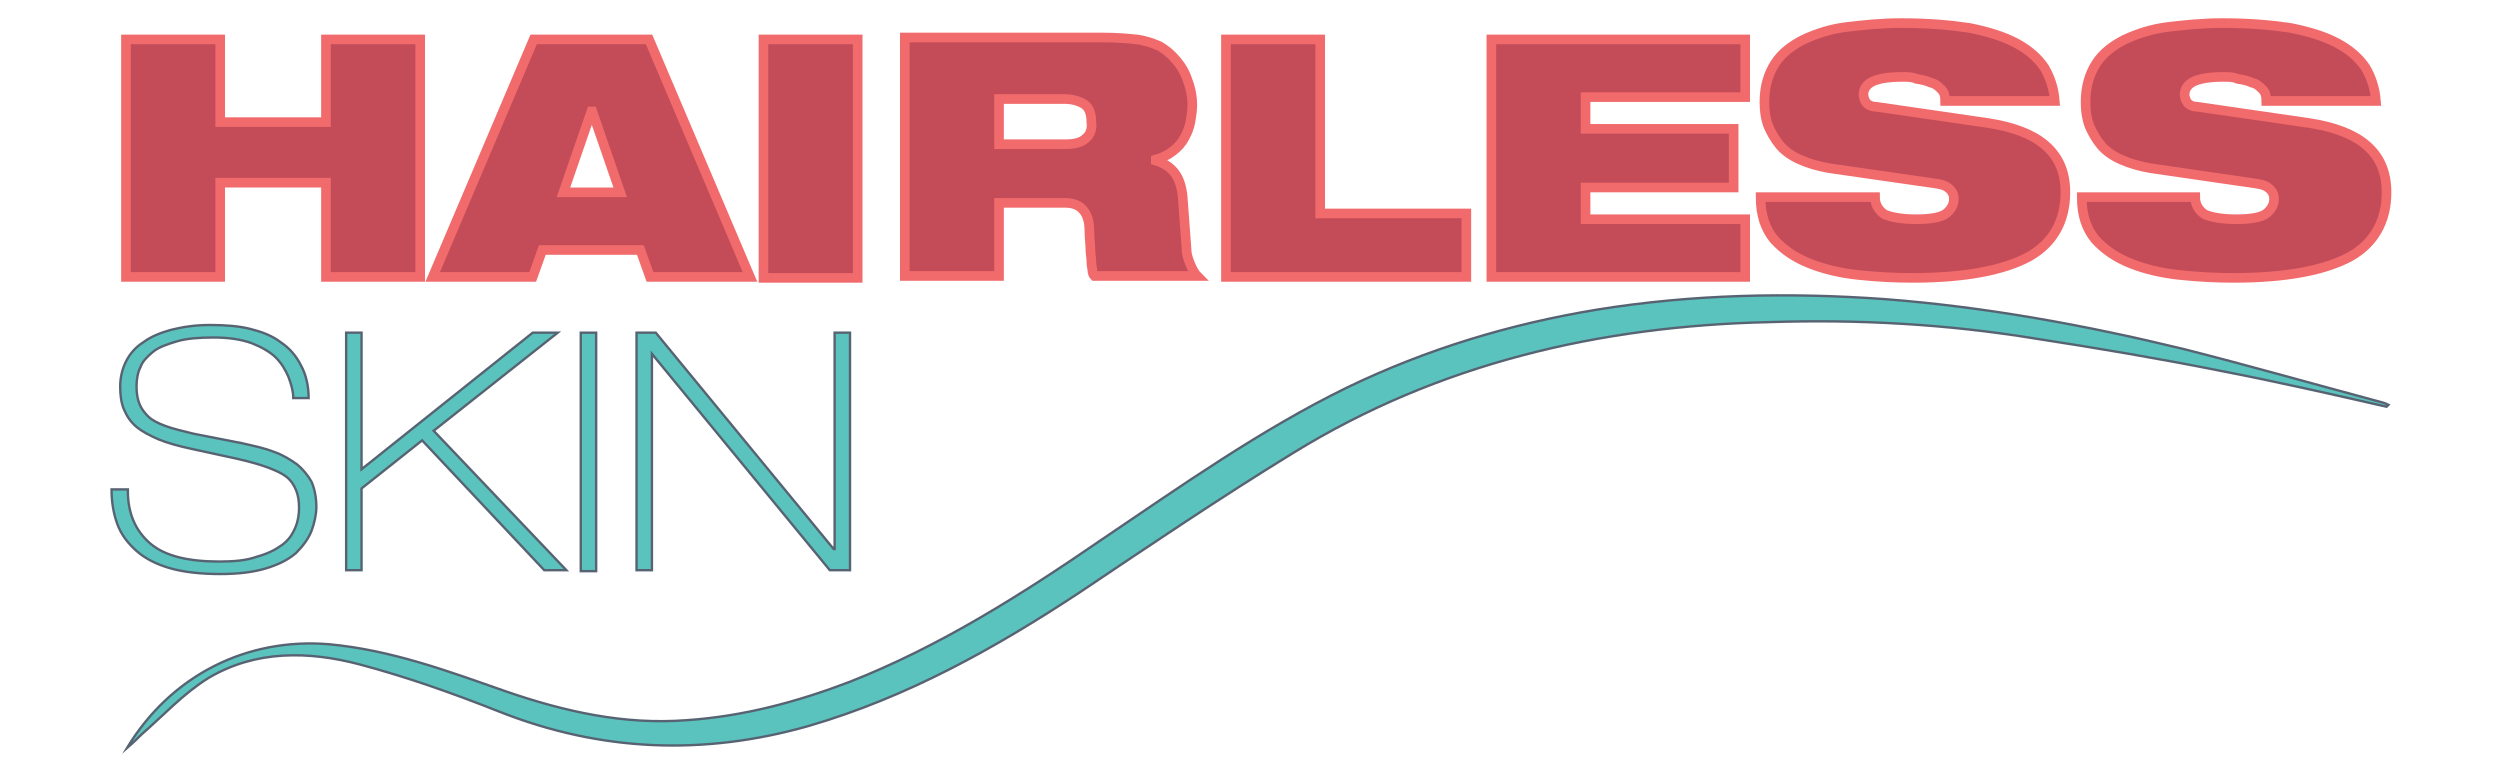
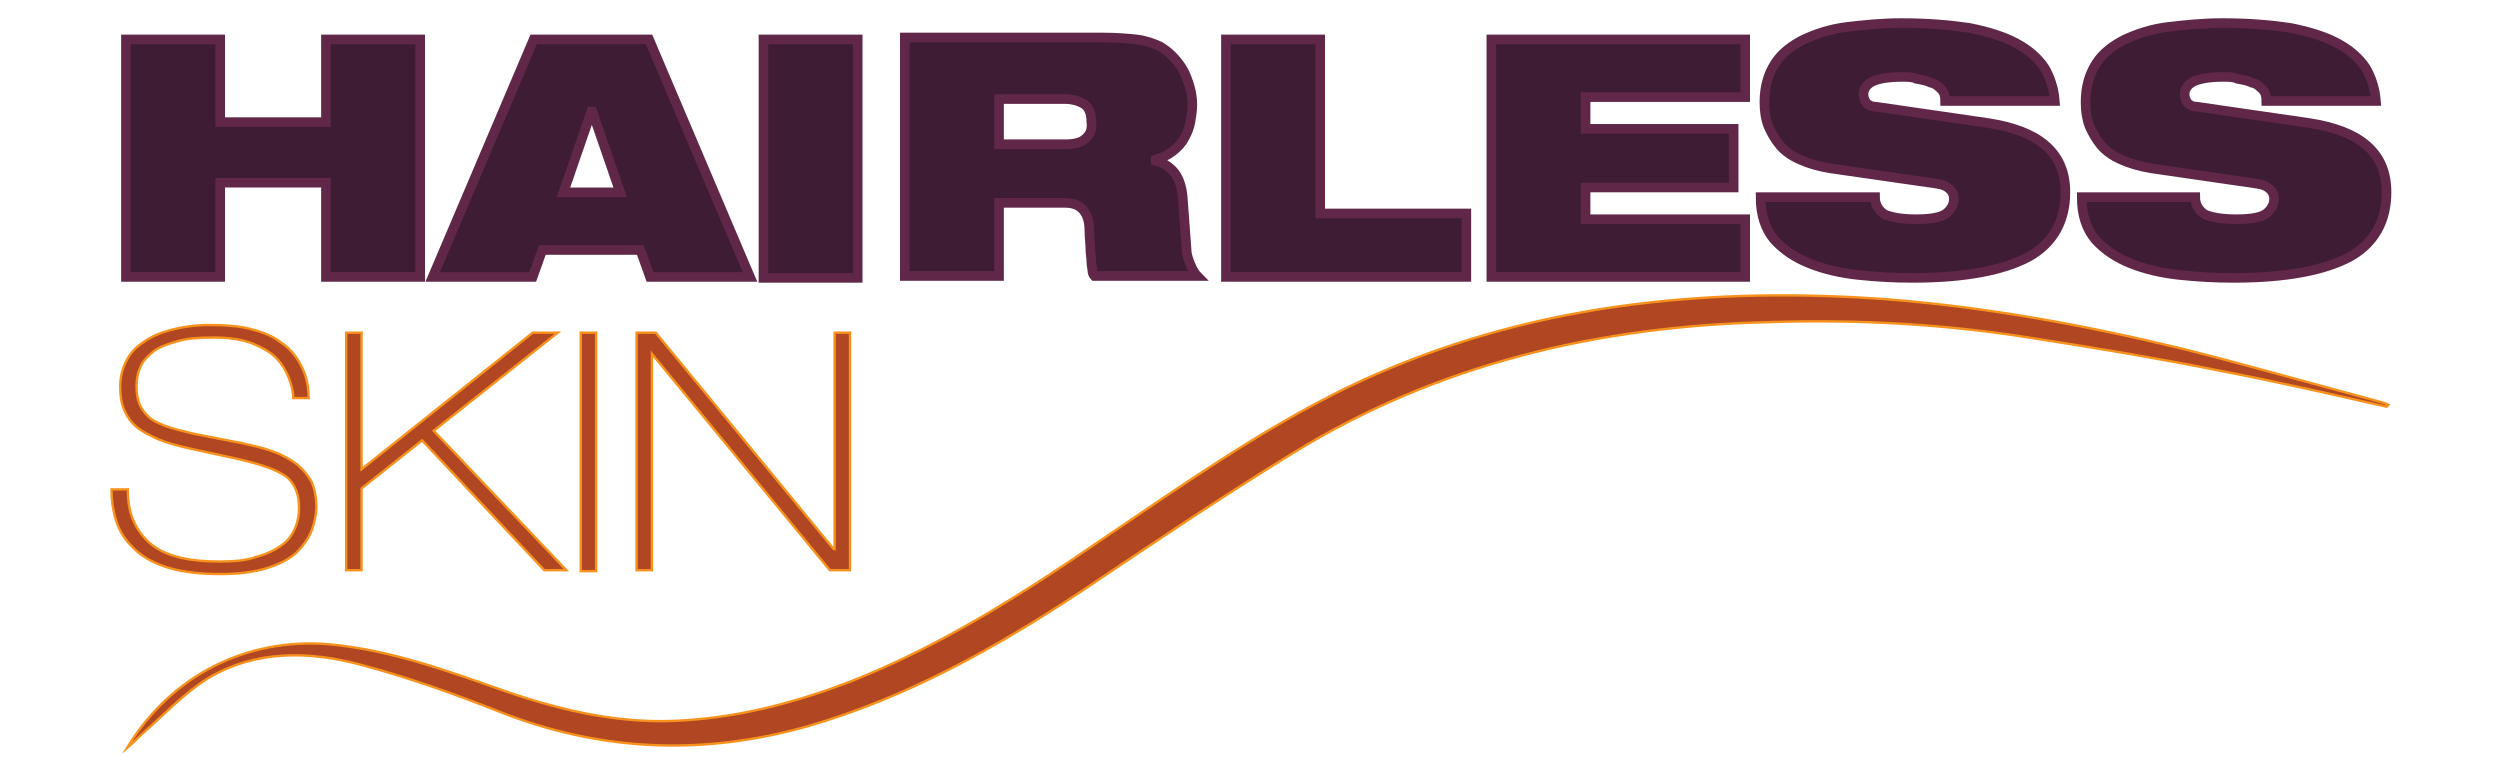
<svg xmlns="http://www.w3.org/2000/svg" version="1.1" id="Layer_1" x="0px" y="0px" viewBox="0 0 260 80" style="enable-background:new 0 0 260 80;" xml:space="preserve">
  <style type="text/css">
- 	.st0{fill:#C44C58;stroke:#F16B6C;stroke-miterlimit:10;}
- 	.st1{fill:#5AC3BD;stroke:#576372;stroke-width:0.25;stroke-miterlimit:10;}
+ 	.st0{fill:#3E1C33;stroke:#602749;stroke-miterlimit:10;}
+ 	.st1{fill:#B14623;stroke:#F6921D;stroke-width:0.25;stroke-miterlimit:10;}
</style>
  <g>
    <polygon class="st0" points="33.9,19 22.9,19 22.9,28.8 13.1,28.8 13.1,4.1 22.9,4.1 22.9,12.7 33.9,12.7 33.9,4.1 43.7,4.1    43.7,28.8 33.9,28.8  " />
-     <path class="st0" d="M67.5,4.1h-12L45,28.8h10.4l1-2.8h10.2l1,2.8h10.4L67.5,4.1z M58.6,20l2.9-8.4h0.1l2.9,8.4H58.6z" />
+     <path class="st0" d="M67.5,4.1h-12L45,28.8h10.4l1-2.8h10.2l1,2.8H78L67.5,4.1z M58.6,20l2.9-8.4h0.1l2.9,8.4H58.6z" />
    <rect x="79.4" y="4.1" class="st0" width="9.8" height="24.8" />
-     <path class="st0" d="M123.8,27.5c-0.2-0.5-0.4-1-0.4-1.6l-0.4-5.4c-0.1-1.1-0.4-2-0.9-2.6c-0.5-0.6-1.2-1-1.9-1.2v-0.1   c0.7-0.2,1.3-0.5,1.8-0.9c0.5-0.4,0.9-0.8,1.2-1.4c0.3-0.5,0.5-1.1,0.6-1.6c0.1-0.6,0.2-1.2,0.2-1.8c0-0.7-0.1-1.3-0.3-2   c-0.2-0.6-0.4-1.2-0.7-1.7c-0.3-0.5-0.7-1-1.1-1.4c-0.4-0.4-0.8-0.7-1.3-1c-0.7-0.3-1.5-0.6-2.4-0.7c-0.9-0.1-2.1-0.2-3.5-0.2H94.1   v24.8h9.8v-7.6h6.9c0.9,0,1.5,0.3,1.9,0.8c0.4,0.5,0.6,1.2,0.6,2.2c0,0.7,0.1,1.3,0.1,1.8c0,0.5,0.1,0.9,0.1,1.3   c0,0.4,0.1,0.7,0.1,0.9c0,0.2,0.1,0.5,0.2,0.6h10.7C124.3,28.5,124,28,123.8,27.5z M112.9,14.4c-0.4,0.4-1.1,0.6-2.1,0.6h-6.9v-4.7   h6.8c0.8,0,1.5,0.2,2,0.5c0.5,0.3,0.8,0.9,0.8,1.9C113.6,13.4,113.4,14,112.9,14.4z" />
+     <path class="st0" d="M123.8,27.5c-0.2-0.5-0.4-1-0.4-1.6l-0.4-5.4c-0.1-1.1-0.4-2-0.9-2.6s-1.2-1-1.9-1.2v-0.1   c0.7-0.2,1.3-0.5,1.8-0.9s0.9-0.8,1.2-1.4c0.3-0.5,0.5-1.1,0.6-1.6c0.1-0.6,0.2-1.2,0.2-1.8c0-0.7-0.1-1.3-0.3-2   c-0.2-0.6-0.4-1.2-0.7-1.7c-0.3-0.5-0.7-1-1.1-1.4s-0.8-0.7-1.3-1c-0.7-0.3-1.5-0.6-2.4-0.7s-2.1-0.2-3.5-0.2H94.1v24.8h9.8v-7.6   h6.9c0.9,0,1.5,0.3,1.9,0.8s0.6,1.2,0.6,2.2c0,0.7,0.1,1.3,0.1,1.8s0.1,0.9,0.1,1.3s0.1,0.7,0.1,0.9c0,0.2,0.1,0.5,0.2,0.6h10.7   C124.3,28.5,124,28,123.8,27.5z M112.9,14.4c-0.4,0.4-1.1,0.6-2.1,0.6h-6.9v-4.7h6.8c0.8,0,1.5,0.2,2,0.5s0.8,0.9,0.8,1.9   C113.6,13.4,113.4,14,112.9,14.4z" />
    <polygon class="st0" points="127.5,4.1 137.3,4.1 137.3,22.2 152.5,22.2 152.5,28.8 127.5,28.8  " />
    <polygon class="st0" points="155.1,4.1 181.5,4.1 181.5,10.1 164.9,10.1 164.9,13.4 180.3,13.4 180.3,19.5 164.9,19.5 164.9,22.8    181.5,22.8 181.5,28.8 155.1,28.8  " />
-     <path class="st0" d="M190.3,17.5c-1.2-0.2-2.2-0.5-3.1-0.9c-0.9-0.4-1.6-0.9-2.1-1.5c-0.5-0.6-0.9-1.3-1.2-2   c-0.3-0.8-0.4-1.6-0.4-2.5c0-1.6,0.4-2.9,1.1-4c0.7-1.1,1.8-1.9,3-2.5c1.3-0.6,2.8-1.1,4.5-1.3c1.7-0.2,3.6-0.4,5.6-0.4   c2.8,0,5.1,0.2,7.1,0.5c2,0.4,3.6,0.9,4.9,1.6c1.3,0.7,2.2,1.5,2.9,2.5c0.6,1,1,2.2,1.1,3.5h-11.4c0-0.5-0.1-0.9-0.4-1.2   c-0.3-0.3-0.6-0.6-1.1-0.7c-0.4-0.2-0.9-0.3-1.5-0.4C198.9,8,198.4,8,197.8,8c-1.5,0-2.5,0.2-3.1,0.5c-0.6,0.3-0.9,0.8-0.9,1.3   c0,0.3,0.1,0.6,0.3,0.9c0.2,0.2,0.5,0.4,1,0.4l11.7,1.7c2.5,0.4,4.5,1.1,5.9,2.3c1.4,1.2,2.1,2.8,2.1,4.9c0,3-1.3,5.3-3.8,6.7   c-2.6,1.4-6.6,2.2-12.1,2.2c-1.9,0-3.7-0.1-5.6-0.3c-1.9-0.2-3.6-0.6-5.1-1.2c-1.5-0.6-2.7-1.4-3.7-2.5c-0.9-1.1-1.4-2.5-1.4-4.4   H195c0,0.8,0.4,1.4,1,1.8c0.7,0.3,1.8,0.5,3.3,0.5c1.5,0,2.6-0.2,3.1-0.6c0.5-0.4,0.8-0.9,0.8-1.5c0-0.4-0.1-0.7-0.4-1   c-0.3-0.3-0.7-0.5-1.4-0.6L190.3,17.5z" />
-     <path class="st0" d="M223.7,17.5c-1.2-0.2-2.2-0.5-3.1-0.9c-0.9-0.4-1.6-0.9-2.1-1.5c-0.5-0.6-0.9-1.3-1.2-2   c-0.3-0.8-0.4-1.6-0.4-2.5c0-1.6,0.4-2.9,1.1-4c0.7-1.1,1.8-1.9,3-2.5c1.3-0.6,2.8-1.1,4.5-1.3c1.7-0.2,3.6-0.4,5.6-0.4   c2.8,0,5.1,0.2,7.1,0.5c2,0.4,3.6,0.9,4.9,1.6c1.3,0.7,2.2,1.5,2.9,2.5c0.6,1,1,2.2,1.1,3.5h-11.4c0-0.5-0.1-0.9-0.4-1.2   c-0.3-0.3-0.6-0.6-1.1-0.7c-0.4-0.2-0.9-0.3-1.5-0.4C232.3,8,231.8,8,231.2,8c-1.5,0-2.5,0.2-3.1,0.5c-0.6,0.3-0.9,0.8-0.9,1.3   c0,0.3,0.1,0.6,0.3,0.9c0.2,0.2,0.5,0.4,1,0.4l11.7,1.7c2.5,0.4,4.5,1.1,5.9,2.3c1.4,1.2,2.1,2.8,2.1,4.9c0,3-1.3,5.3-3.8,6.7   c-2.6,1.4-6.6,2.2-12.1,2.2c-1.9,0-3.7-0.1-5.6-0.3c-1.9-0.2-3.6-0.6-5.1-1.2c-1.5-0.6-2.7-1.4-3.7-2.5c-0.9-1.1-1.4-2.5-1.4-4.4   h11.8c0,0.8,0.4,1.4,1,1.8c0.7,0.3,1.8,0.5,3.3,0.5c1.5,0,2.6-0.2,3.1-0.6c0.5-0.4,0.8-0.9,0.8-1.5c0-0.4-0.1-0.7-0.4-1   c-0.3-0.3-0.7-0.5-1.4-0.6L223.7,17.5z" />
+     <path class="st0" d="M190.3,17.5c-1.2-0.2-2.2-0.5-3.1-0.9c-0.9-0.4-1.6-0.9-2.1-1.5s-0.9-1.3-1.2-2c-0.3-0.8-0.4-1.6-0.4-2.5   c0-1.6,0.4-2.9,1.1-4c0.7-1.1,1.8-1.9,3-2.5c1.3-0.6,2.8-1.1,4.5-1.3s3.6-0.4,5.6-0.4c2.8,0,5.1,0.2,7.1,0.5c2,0.4,3.6,0.9,4.9,1.6   c1.3,0.7,2.2,1.5,2.9,2.5c0.6,1,1,2.2,1.1,3.5h-11.4c0-0.5-0.1-0.9-0.4-1.2c-0.3-0.3-0.6-0.6-1.1-0.7c-0.4-0.2-0.9-0.3-1.5-0.4   C198.9,8,198.4,8,197.8,8c-1.5,0-2.5,0.2-3.1,0.5s-0.9,0.8-0.9,1.3c0,0.3,0.1,0.6,0.3,0.9c0.2,0.2,0.5,0.4,1,0.4l11.7,1.7   c2.5,0.4,4.5,1.1,5.9,2.3s2.1,2.8,2.1,4.9c0,3-1.3,5.3-3.8,6.7c-2.6,1.4-6.6,2.2-12.1,2.2c-1.9,0-3.7-0.1-5.6-0.3   c-1.9-0.2-3.6-0.6-5.1-1.2s-2.7-1.4-3.7-2.5c-0.9-1.1-1.4-2.5-1.4-4.4H195c0,0.8,0.4,1.4,1,1.8c0.7,0.3,1.8,0.5,3.3,0.5   s2.6-0.2,3.1-0.6s0.8-0.9,0.8-1.5c0-0.4-0.1-0.7-0.4-1c-0.3-0.3-0.7-0.5-1.4-0.6L190.3,17.5z" />
+     <path class="st0" d="M223.7,17.5c-1.2-0.2-2.2-0.5-3.1-0.9c-0.9-0.4-1.6-0.9-2.1-1.5s-0.9-1.3-1.2-2c-0.3-0.8-0.4-1.6-0.4-2.5   c0-1.6,0.4-2.9,1.1-4c0.7-1.1,1.8-1.9,3-2.5c1.3-0.6,2.8-1.1,4.5-1.3s3.6-0.4,5.6-0.4c2.8,0,5.1,0.2,7.1,0.5c2,0.4,3.6,0.9,4.9,1.6   c1.3,0.7,2.2,1.5,2.9,2.5c0.6,1,1,2.2,1.1,3.5h-11.4c0-0.5-0.1-0.9-0.4-1.2c-0.3-0.3-0.6-0.6-1.1-0.7c-0.4-0.2-0.9-0.3-1.5-0.4   C232.3,8,231.8,8,231.2,8c-1.5,0-2.5,0.2-3.1,0.5s-0.9,0.8-0.9,1.3c0,0.3,0.1,0.6,0.3,0.9c0.2,0.2,0.5,0.4,1,0.4l11.7,1.7   c2.5,0.4,4.5,1.1,5.9,2.3s2.1,2.8,2.1,4.9c0,3-1.3,5.3-3.8,6.7c-2.6,1.4-6.6,2.2-12.1,2.2c-1.9,0-3.7-0.1-5.6-0.3   c-1.9-0.2-3.6-0.6-5.1-1.2s-2.7-1.4-3.7-2.5c-0.9-1.1-1.4-2.5-1.4-4.4h11.8c0,0.8,0.4,1.4,1,1.8c0.7,0.3,1.8,0.5,3.3,0.5   s2.6-0.2,3.1-0.6s0.8-0.9,0.8-1.5c0-0.4-0.1-0.7-0.4-1c-0.3-0.3-0.7-0.5-1.4-0.6L223.7,17.5z" />
  </g>
  <path class="st1" d="M248.2,42.3c-5.7-1.3-11.4-2.6-17.1-3.7c-6.5-1.3-13-2.4-19.5-3.4c-9.2-1.5-18.4-2-27.6-1.7  c-17.6,0.4-34.4,4.3-49.5,13.6c-7.5,4.6-14.9,9.6-22.2,14.5c-8.8,5.8-17.9,10.9-28.2,13.9c-10.9,3.1-21.6,2.7-32.2-1.5  c-4.8-1.9-9.6-3.6-14.5-4.9c-5.3-1.4-10.8-1.5-15.7,1.4c-2.6,1.6-4.7,3.9-7,5.9c-0.4,0.4-0.8,0.8-1.5,1.4c4.6-7.6,12.5-11.5,21-10.8  c6.5,0.6,12.4,2.8,18.4,4.9c6.1,2.1,12.3,3.5,18.8,3c5.9-0.4,11.5-1.9,17-4c9.4-3.7,17.9-9.1,26.2-14.8c8.3-5.6,16.5-11.4,25.5-15.8  c8.3-4,16.9-6.6,26-8.1c9.9-1.6,19.9-1.8,29.8-1.1c10.5,0.8,20.9,2.7,31.2,5.2c6.7,1.7,13.4,3.6,20.1,5.4c0.4,0.1,0.8,0.2,1.2,0.4  C248.3,42.2,248.3,42.2,248.2,42.3z" />
  <g>
-     <path class="st1" d="M13.3,51.1c0,2.3,0.8,4.1,2.3,5.4c1.5,1.3,3.9,1.9,7.2,1.9c1.5,0,2.8-0.1,3.9-0.5c1.1-0.3,1.9-0.7,2.6-1.2   c0.7-0.5,1.1-1.1,1.4-1.8c0.3-0.7,0.4-1.4,0.4-2.1c0-0.7-0.1-1.3-0.3-1.8c-0.2-0.5-0.5-1-1-1.4c-0.5-0.4-1.2-0.7-2-1   c-0.8-0.3-1.9-0.6-3.2-0.9l-4.6-1c-1.4-0.3-2.5-0.6-3.5-1c-0.9-0.4-1.7-0.8-2.3-1.3c-0.6-0.5-1-1.1-1.3-1.8   c-0.3-0.7-0.4-1.5-0.4-2.4c0-0.9,0.2-1.8,0.6-2.6c0.4-0.8,1-1.5,1.8-2c0.8-0.6,1.8-1,2.9-1.3c1.2-0.3,2.5-0.5,4-0.5   c1.6,0,3,0.1,4.2,0.4s2.3,0.7,3.2,1.4c0.9,0.6,1.6,1.4,2.1,2.4c0.5,0.9,0.8,2.1,0.8,3.4h-1.6c0-0.7-0.2-1.4-0.5-2.2   c-0.3-0.7-0.7-1.4-1.3-2c-0.6-0.6-1.5-1.1-2.5-1.5c-1.1-0.4-2.4-0.6-4-0.6c-1.5,0-2.8,0.1-3.8,0.4c-1,0.3-1.9,0.6-2.5,1.1   c-0.6,0.5-1.1,1-1.3,1.6c-0.3,0.6-0.4,1.3-0.4,2c0,0.7,0.1,1.3,0.3,1.8s0.5,0.9,0.9,1.3c0.4,0.4,1,0.7,1.8,1   c0.8,0.3,1.7,0.5,2.9,0.8l5.1,1c1.3,0.3,2.3,0.5,3.3,0.9c0.9,0.3,1.7,0.8,2.4,1.3c0.6,0.5,1.1,1.1,1.5,1.8c0.3,0.7,0.5,1.6,0.5,2.6   c0,0.8-0.2,1.7-0.5,2.5s-0.9,1.6-1.6,2.3c-0.8,0.7-1.8,1.2-3.1,1.6c-1.3,0.4-2.9,0.6-4.8,0.6c-2,0-3.8-0.2-5.2-0.6   c-1.4-0.4-2.6-1-3.5-1.8c-0.9-0.8-1.6-1.7-2-2.8c-0.4-1.1-0.6-2.3-0.6-3.6H13.3z" />
+     <path class="st1" d="M13.3,51.1c0,2.3,0.8,4.1,2.3,5.4c1.5,1.3,3.9,1.9,7.2,1.9c1.5,0,2.8-0.1,3.9-0.5c1.1-0.3,1.9-0.7,2.6-1.2   s1.1-1.1,1.4-1.8s0.4-1.4,0.4-2.1c0-0.7-0.1-1.3-0.3-1.8c-0.2-0.5-0.5-1-1-1.4s-1.2-0.7-2-1s-1.9-0.6-3.2-0.9l-4.6-1   c-1.4-0.3-2.5-0.6-3.5-1c-0.9-0.4-1.7-0.8-2.3-1.3s-1-1.1-1.3-1.8s-0.4-1.5-0.4-2.4s0.2-1.8,0.6-2.6c0.4-0.8,1-1.5,1.8-2   c0.8-0.6,1.8-1,2.9-1.3c1.2-0.3,2.5-0.5,4-0.5c1.6,0,3,0.1,4.2,0.4s2.3,0.7,3.2,1.4c0.9,0.6,1.6,1.4,2.1,2.4   c0.5,0.9,0.8,2.1,0.8,3.4h-1.6c0-0.7-0.2-1.4-0.5-2.2c-0.3-0.7-0.7-1.4-1.3-2c-0.6-0.6-1.5-1.1-2.5-1.5c-1.1-0.4-2.4-0.6-4-0.6   c-1.5,0-2.8,0.1-3.8,0.4c-1,0.3-1.9,0.6-2.5,1.1s-1.1,1-1.3,1.6c-0.3,0.6-0.4,1.3-0.4,2s0.1,1.3,0.3,1.8s0.5,0.9,0.9,1.3   c0.4,0.4,1,0.7,1.8,1s1.7,0.5,2.9,0.8l5.1,1c1.3,0.3,2.3,0.5,3.3,0.9c0.9,0.3,1.7,0.8,2.4,1.3c0.6,0.5,1.1,1.1,1.5,1.8   c0.3,0.7,0.5,1.6,0.5,2.6c0,0.8-0.2,1.7-0.5,2.5s-0.9,1.6-1.6,2.3c-0.8,0.7-1.8,1.2-3.1,1.6c-1.3,0.4-2.9,0.6-4.8,0.6   c-2,0-3.8-0.2-5.2-0.6c-1.4-0.4-2.6-1-3.5-1.8s-1.6-1.7-2-2.8s-0.6-2.3-0.6-3.6h1.7V51.1z" />
    <polygon class="st1" points="36,34.6 37.6,34.6 37.6,48.8 55.4,34.6 58,34.6 45.1,44.8 58.9,59.3 56.6,59.3 43.9,45.8 37.6,50.8    37.6,59.3 36,59.3  " />
    <rect x="60.4" y="34.6" class="st1" width="1.6" height="24.8" />
    <polygon class="st1" points="66.2,34.6 68.2,34.6 86.7,57.1 86.8,57.1 86.8,34.6 88.4,34.6 88.4,59.3 86.3,59.3 67.8,36.8    67.8,36.8 67.8,59.3 66.2,59.3  " />
  </g>
</svg>
